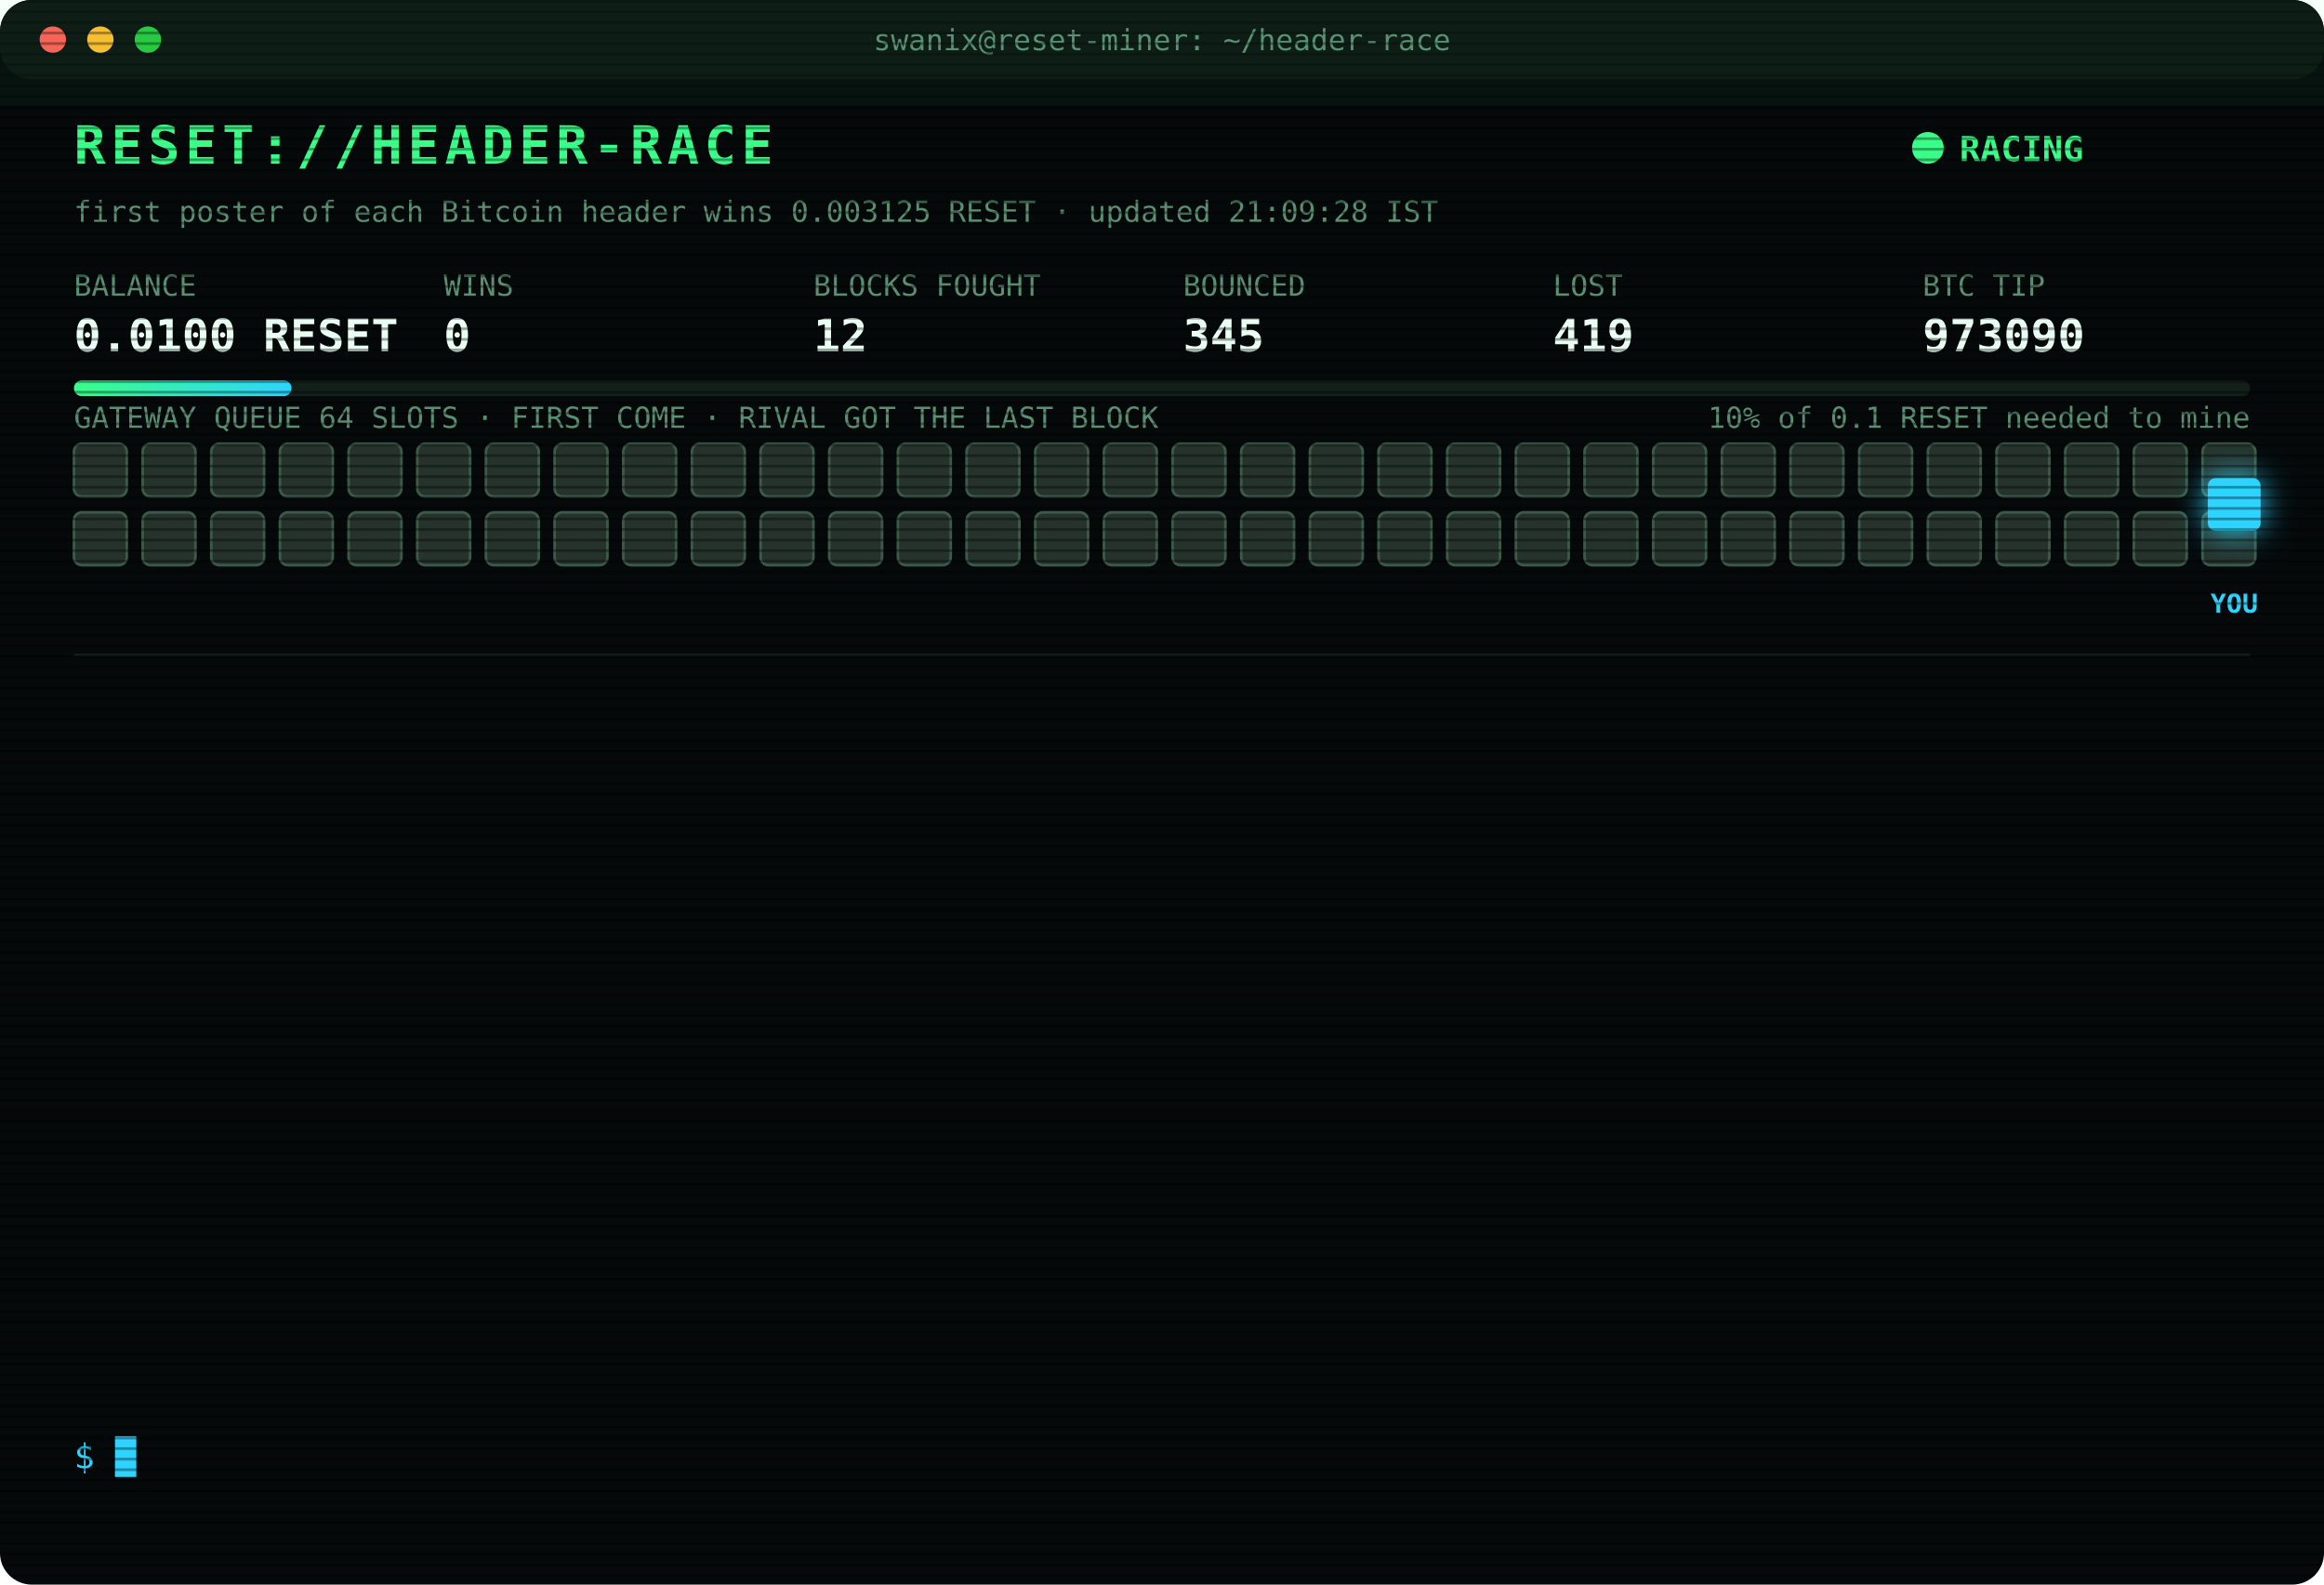
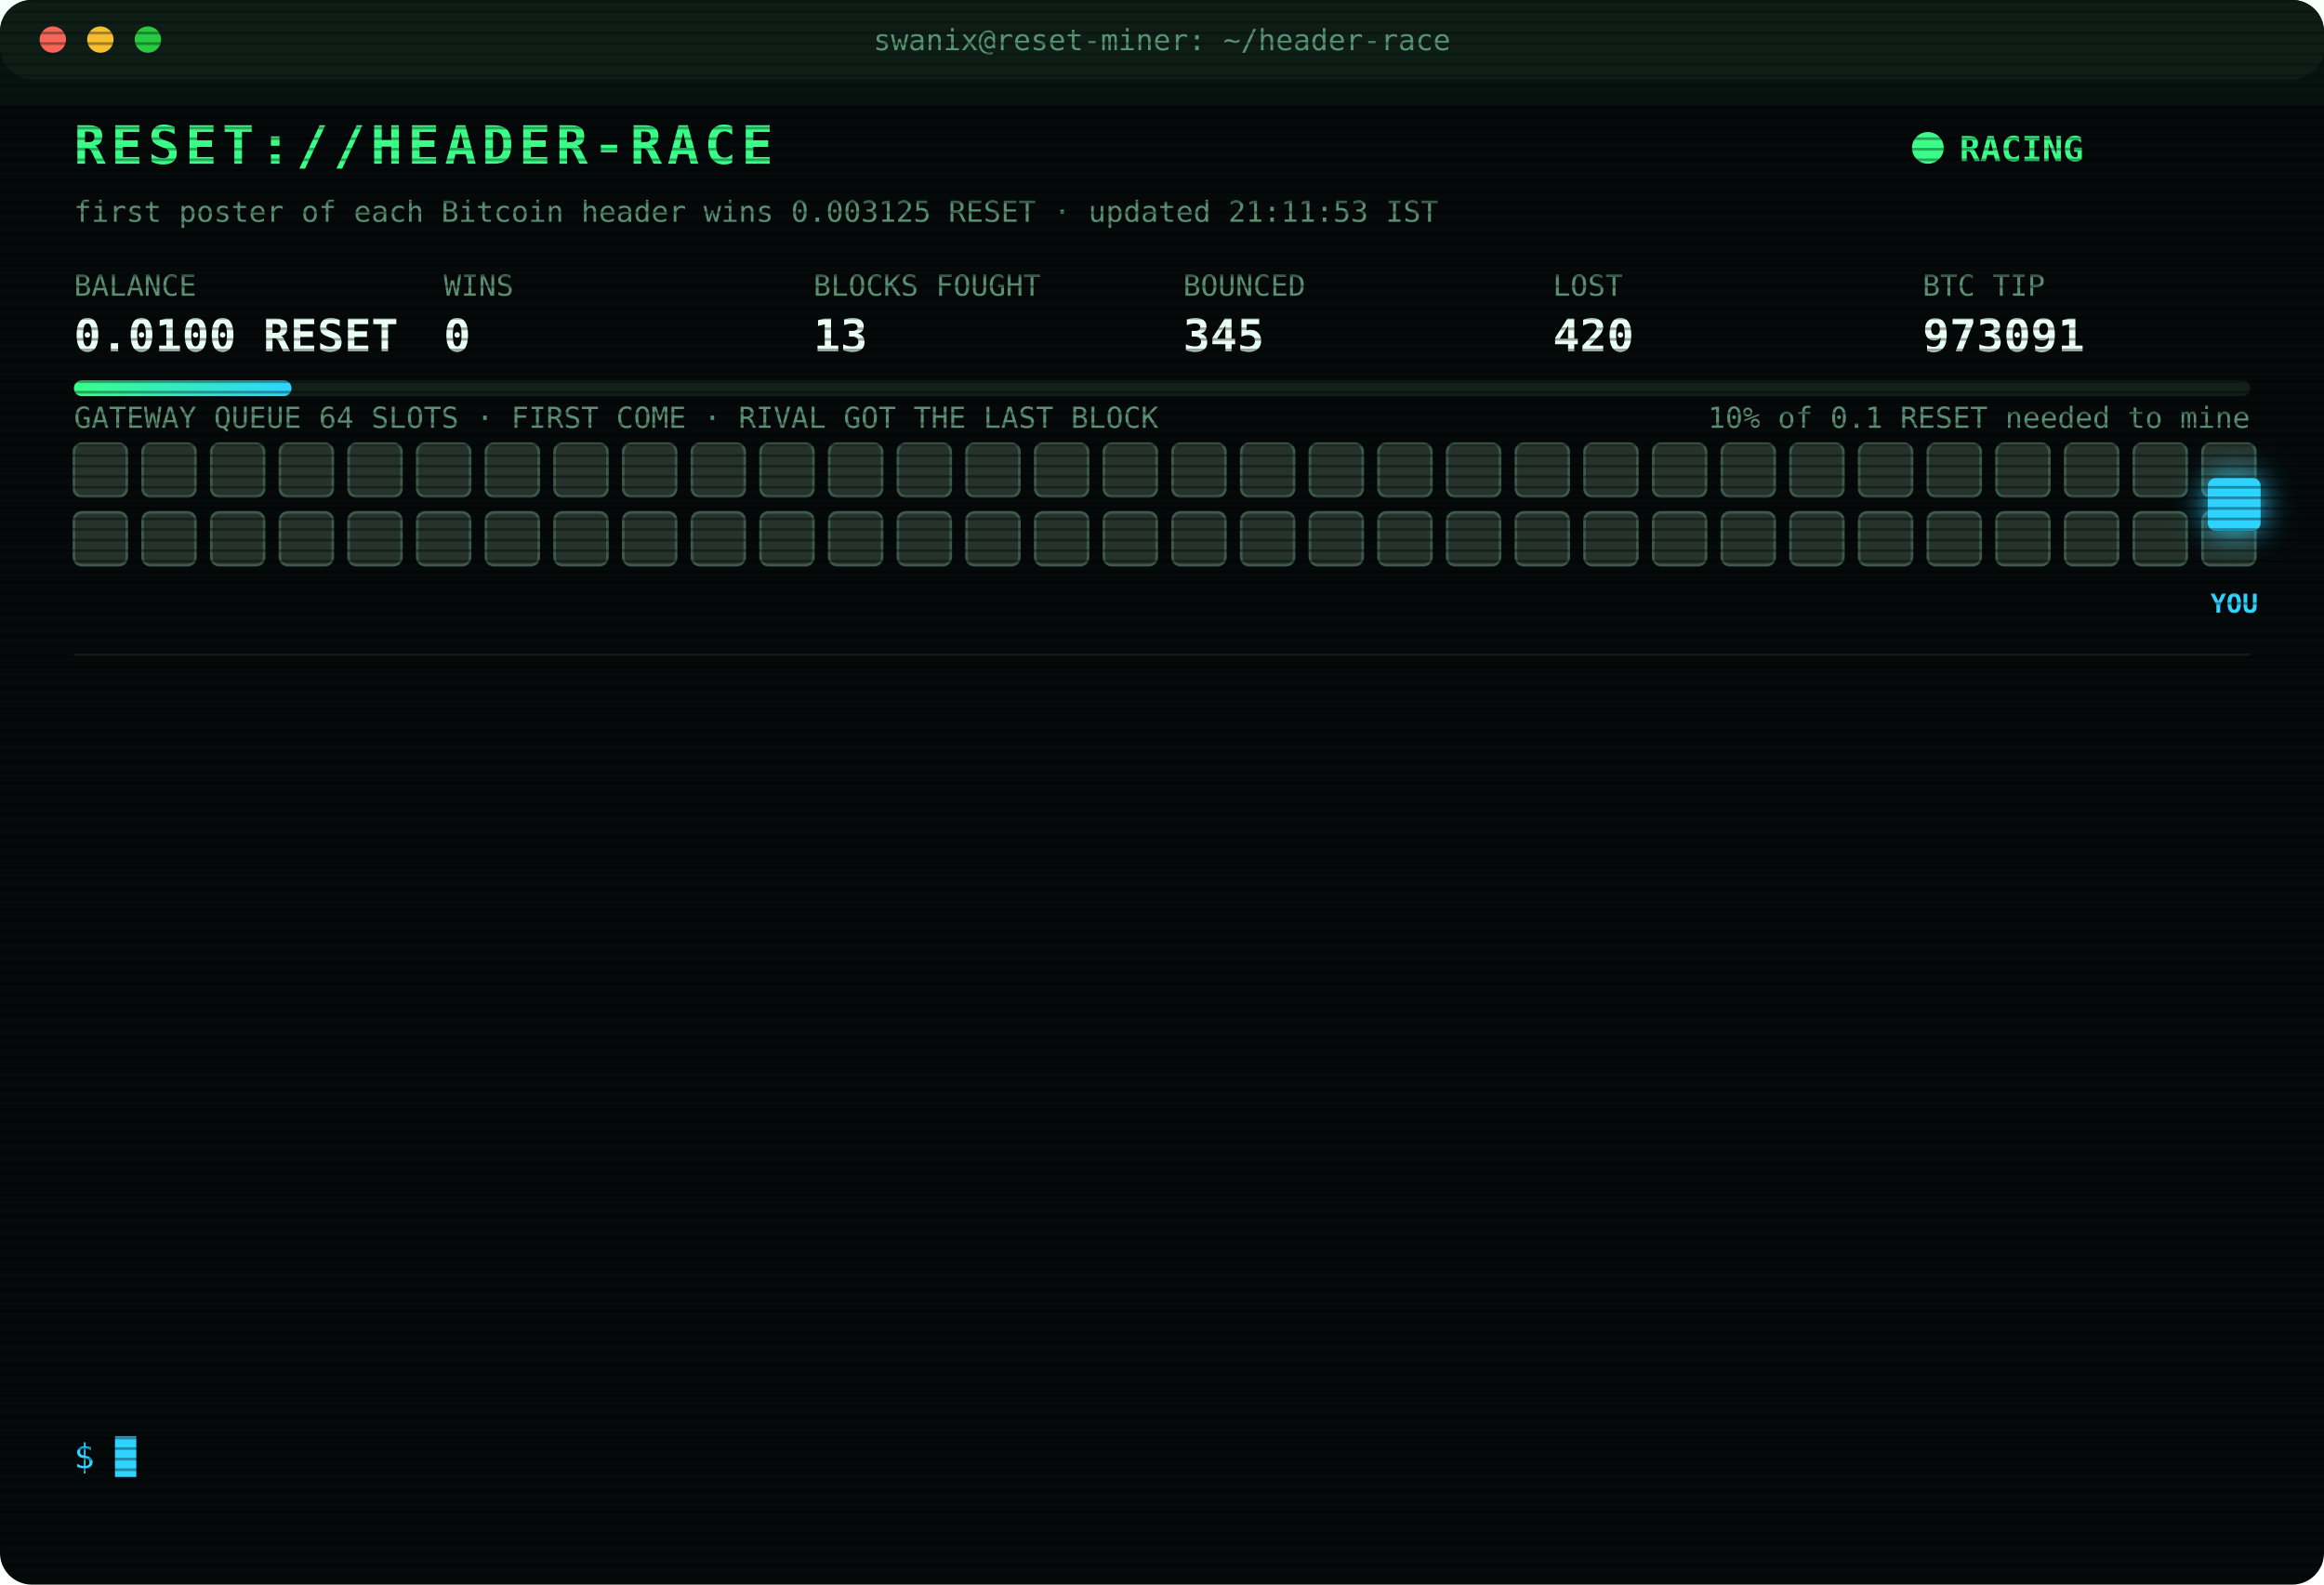
<svg xmlns="http://www.w3.org/2000/svg" width="880" height="600" viewBox="0 0 880 600" font-family="ui-monospace,SFMono-Regular,Menlo,Consolas,monospace">
  <style>
text{font-size:13px;fill:#7CFFB2}
.title{font-size:20px;font-weight:700;fill:#39FF88;letter-spacing:2px;animation:glitch 3s infinite steps(1)}
.sub{fill:#2fd3ff}.k{fill:#5a8f73;font-size:11px}.v{font-size:17px;font-weight:700;fill:#eafff3}
.ts{fill:#3f6b56}.boot{fill:#2fd3ff}.dim{fill:#5a8f73}.bad{fill:#ff4d6d}.warn{fill:#ffd23f}.mag{fill:#ff5cf0}.win{fill:#39FF88;font-weight:700}
.tag{font-size:10px;fill:#2fd3ff;font-weight:700}
.rival{fill:#26332c;stroke:#3c5a49;animation:jam 1.2s infinite alternate}
.idle{fill:#141c18;stroke:#22302a;animation:breathe 4s infinite}
.me{fill:#2fd3ff;filter:drop-shadow(0 0 6px #2fd3ff)}
.hover{animation:nudge 1.1s infinite ease-in-out}.bounce{animation:kick 1.4s infinite}
.ln{opacity:0;animation:in .4s forwards}
.cur{animation:blink 1s infinite steps(1)}
.scan{animation:scan 6s infinite linear}
.led{animation:blink 1.4s infinite}
@keyframes in{from{opacity:0;transform:translateX(-6px)}to{opacity:1;transform:none}}
@keyframes blink{50%{opacity:0}}
@keyframes jam{to{fill:#33463b}}
@keyframes breathe{50%{opacity:.4}}
@keyframes nudge{50%{transform:translateX(-10px)}}
@keyframes kick{0%,100%{transform:none}30%{transform:translateX(-14px)}55%{transform:translateX(10px) translateY(-6px)}}
@keyframes glitch{0%,92%{transform:none}93%{transform:translateX(2px);fill:#ff4d6d}95%{transform:translateX(-2px);fill:#2fd3ff}97%{transform:none}}
@keyframes scan{from{transform:translateY(-40px)}to{transform:translateY(600px)}}
</style>
  <defs>
    <pattern id="sl" width="4" height="4" patternUnits="userSpaceOnUse">
      <rect width="4" height="1" fill="#000" opacity=".35" />
    </pattern>
    <linearGradient id="bar">
      <stop offset="0" stop-color="#39FF88" />
      <stop offset="1" stop-color="#2fd3ff" />
    </linearGradient>
  </defs>
  <rect width="880" height="600" rx="12" fill="#05090a" />
  <rect width="880" height="30" rx="12" fill="#0d1512" />
  <circle cx="20" cy="15" r="5" fill="#ff5f57" />
  <circle cx="38" cy="15" r="5" fill="#febc2e" />
  <circle cx="56" cy="15" r="5" fill="#28c840" />
  <text x="440" y="19" text-anchor="middle" class="k">swanix@reset-miner: ~/header-race</text>
  <text x="28" y="62" class="title">RESET://HEADER-RACE</text>
  <circle class="led" cx="730" cy="56" r="6" fill="#39FF88" />
  <text x="742" y="61" class="win">RACING</text>
-   <text x="28" y="84" class="k">first poster of each Bitcoin header wins 0.003125 RESET · updated 21:09:28 IST</text>
+   <text x="28" y="84" class="k">first poster of each Bitcoin header wins 0.003125 RESET · updated 21:11:53 IST</text>
  <text x="28" y="112" class="k">BALANCE</text>
  <text x="28" y="133" class="v">0.0100 RESET</text>
  <text x="168" y="112" class="k">WINS</text>
  <text x="168" y="133" class="v">0</text>
  <text x="308" y="112" class="k">BLOCKS FOUGHT</text>
-   <text x="308" y="133" class="v">12</text>
+   <text x="308" y="133" class="v">13</text>
  <text x="448" y="112" class="k">BOUNCED</text>
  <text x="448" y="133" class="v">345</text>
  <text x="588" y="112" class="k">LOST</text>
-   <text x="588" y="133" class="v">419</text>
+   <text x="588" y="133" class="v">420</text>
  <text x="728" y="112" class="k">BTC TIP</text>
-   <text x="728" y="133" class="v">973090</text>
+   <text x="728" y="133" class="v">973091</text>
  <rect x="28" y="144" width="824" height="6" rx="3" fill="#13201a" />
  <rect x="28" y="144" width="82.4" height="6" rx="3" fill="url(#bar)" />
  <text x="852" y="162" text-anchor="end" class="k">10% of 0.1 RESET needed to mine</text>
  <text x="28" y="162" class="k">GATEWAY QUEUE 64 SLOTS · FIRST COME · RIVAL GOT THE LAST BLOCK</text>
  <rect class="rival" x="28" y="168" width="20" height="20" rx="3" style="animation-delay:0.00s" />
  <rect class="rival" x="54" y="168" width="20" height="20" rx="3" style="animation-delay:0.05s" />
  <rect class="rival" x="80" y="168" width="20" height="20" rx="3" style="animation-delay:0.10s" />
  <rect class="rival" x="106" y="168" width="20" height="20" rx="3" style="animation-delay:0.15s" />
  <rect class="rival" x="132" y="168" width="20" height="20" rx="3" style="animation-delay:0.20s" />
  <rect class="rival" x="158" y="168" width="20" height="20" rx="3" style="animation-delay:0.25s" />
  <rect class="rival" x="184" y="168" width="20" height="20" rx="3" style="animation-delay:0.30s" />
  <rect class="rival" x="210" y="168" width="20" height="20" rx="3" style="animation-delay:0.35s" />
  <rect class="rival" x="236" y="168" width="20" height="20" rx="3" style="animation-delay:0.40s" />
  <rect class="rival" x="262" y="168" width="20" height="20" rx="3" style="animation-delay:0.45s" />
  <rect class="rival" x="288" y="168" width="20" height="20" rx="3" style="animation-delay:0.50s" />
  <rect class="rival" x="314" y="168" width="20" height="20" rx="3" style="animation-delay:0.55s" />
  <rect class="rival" x="340" y="168" width="20" height="20" rx="3" style="animation-delay:0.60s" />
  <rect class="rival" x="366" y="168" width="20" height="20" rx="3" style="animation-delay:0.65s" />
  <rect class="rival" x="392" y="168" width="20" height="20" rx="3" style="animation-delay:0.70s" />
  <rect class="rival" x="418" y="168" width="20" height="20" rx="3" style="animation-delay:0.75s" />
  <rect class="rival" x="444" y="168" width="20" height="20" rx="3" style="animation-delay:0.80s" />
  <rect class="rival" x="470" y="168" width="20" height="20" rx="3" style="animation-delay:0.85s" />
  <rect class="rival" x="496" y="168" width="20" height="20" rx="3" style="animation-delay:0.90s" />
  <rect class="rival" x="522" y="168" width="20" height="20" rx="3" style="animation-delay:0.95s" />
  <rect class="rival" x="548" y="168" width="20" height="20" rx="3" style="animation-delay:1.00s" />
  <rect class="rival" x="574" y="168" width="20" height="20" rx="3" style="animation-delay:1.05s" />
  <rect class="rival" x="600" y="168" width="20" height="20" rx="3" style="animation-delay:1.10s" />
  <rect class="rival" x="626" y="168" width="20" height="20" rx="3" style="animation-delay:1.15s" />
  <rect class="rival" x="652" y="168" width="20" height="20" rx="3" style="animation-delay:1.20s" />
  <rect class="rival" x="678" y="168" width="20" height="20" rx="3" style="animation-delay:1.25s" />
  <rect class="rival" x="704" y="168" width="20" height="20" rx="3" style="animation-delay:1.30s" />
  <rect class="rival" x="730" y="168" width="20" height="20" rx="3" style="animation-delay:1.35s" />
  <rect class="rival" x="756" y="168" width="20" height="20" rx="3" style="animation-delay:1.40s" />
  <rect class="rival" x="782" y="168" width="20" height="20" rx="3" style="animation-delay:1.45s" />
  <rect class="rival" x="808" y="168" width="20" height="20" rx="3" style="animation-delay:1.50s" />
  <rect class="rival" x="834" y="168" width="20" height="20" rx="3" style="animation-delay:1.55s" />
  <rect class="rival" x="28" y="194" width="20" height="20" rx="3" style="animation-delay:1.60s" />
  <rect class="rival" x="54" y="194" width="20" height="20" rx="3" style="animation-delay:1.65s" />
  <rect class="rival" x="80" y="194" width="20" height="20" rx="3" style="animation-delay:1.70s" />
  <rect class="rival" x="106" y="194" width="20" height="20" rx="3" style="animation-delay:1.75s" />
  <rect class="rival" x="132" y="194" width="20" height="20" rx="3" style="animation-delay:1.80s" />
  <rect class="rival" x="158" y="194" width="20" height="20" rx="3" style="animation-delay:1.85s" />
  <rect class="rival" x="184" y="194" width="20" height="20" rx="3" style="animation-delay:1.90s" />
  <rect class="rival" x="210" y="194" width="20" height="20" rx="3" style="animation-delay:1.95s" />
  <rect class="rival" x="236" y="194" width="20" height="20" rx="3" style="animation-delay:2.00s" />
  <rect class="rival" x="262" y="194" width="20" height="20" rx="3" style="animation-delay:2.05s" />
  <rect class="rival" x="288" y="194" width="20" height="20" rx="3" style="animation-delay:2.10s" />
  <rect class="rival" x="314" y="194" width="20" height="20" rx="3" style="animation-delay:2.15s" />
  <rect class="rival" x="340" y="194" width="20" height="20" rx="3" style="animation-delay:2.20s" />
  <rect class="rival" x="366" y="194" width="20" height="20" rx="3" style="animation-delay:2.25s" />
  <rect class="rival" x="392" y="194" width="20" height="20" rx="3" style="animation-delay:2.30s" />
  <rect class="rival" x="418" y="194" width="20" height="20" rx="3" style="animation-delay:2.35s" />
  <rect class="rival" x="444" y="194" width="20" height="20" rx="3" style="animation-delay:2.40s" />
  <rect class="rival" x="470" y="194" width="20" height="20" rx="3" style="animation-delay:2.45s" />
  <rect class="rival" x="496" y="194" width="20" height="20" rx="3" style="animation-delay:2.50s" />
  <rect class="rival" x="522" y="194" width="20" height="20" rx="3" style="animation-delay:2.55s" />
  <rect class="rival" x="548" y="194" width="20" height="20" rx="3" style="animation-delay:2.60s" />
  <rect class="rival" x="574" y="194" width="20" height="20" rx="3" style="animation-delay:2.65s" />
  <rect class="rival" x="600" y="194" width="20" height="20" rx="3" style="animation-delay:2.70s" />
  <rect class="rival" x="626" y="194" width="20" height="20" rx="3" style="animation-delay:2.75s" />
  <rect class="rival" x="652" y="194" width="20" height="20" rx="3" style="animation-delay:2.80s" />
  <rect class="rival" x="678" y="194" width="20" height="20" rx="3" style="animation-delay:2.85s" />
  <rect class="rival" x="704" y="194" width="20" height="20" rx="3" style="animation-delay:2.90s" />
  <rect class="rival" x="730" y="194" width="20" height="20" rx="3" style="animation-delay:2.95s" />
  <rect class="rival" x="756" y="194" width="20" height="20" rx="3" style="animation-delay:3.00s" />
  <rect class="rival" x="782" y="194" width="20" height="20" rx="3" style="animation-delay:3.05s" />
  <rect class="rival" x="808" y="194" width="20" height="20" rx="3" style="animation-delay:3.10s" />
  <rect class="rival" x="834" y="194" width="20" height="20" rx="3" style="animation-delay:3.15s" />
  <g class="hover">
    <rect class="me" x="836" y="181" width="20" height="20" rx="3" />
    <text class="tag" x="846" y="232" text-anchor="middle">YOU</text>
  </g>
  <line x1="28" x2="852" y1="248" y2="248" stroke="#13201a" />
  <g class="ln" style="animation-delay:0.40s">
-     <text x="28" y="270" class="ts">18:53:56</text>
-     <text x="104" y="270" class="bad">[LOST] #973075 taken by a rival miner</text>
+     <text x="28" y="270" class="ts">21:09:58</text>
+     <text x="104" y="270" class="bad">[GATEWAY DOWN] no response · 418ms</text>
  </g>
  <g class="ln" style="animation-delay:0.65s">
-     <text x="28" y="292" class="ts">19:12:15</text>
-     <text x="104" y="292" class="bad">[LOST] #973076 taken by a rival miner</text>
+     <text x="28" y="292" class="ts">21:10:29</text>
+     <text x="104" y="292" class="bad">[GATEWAY DOWN] no response · 397ms</text>
  </g>
  <g class="ln" style="animation-delay:0.90s">
-     <text x="28" y="314" class="ts">19:15:55</text>
-     <text x="104" y="314" class="bad">[LOST] #973077 taken by a rival miner</text>
+     <text x="28" y="314" class="ts">21:10:59</text>
+     <text x="104" y="314" class="bad">[GATEWAY DOWN] no response · 410ms</text>
  </g>
  <g class="ln" style="animation-delay:1.15s">
-     <text x="28" y="336" class="ts">19:19:45</text>
-     <text x="104" y="336" class="bad">[LOST] #973078 taken by a rival miner</text>
+     <text x="28" y="336" class="ts">21:11:30</text>
+     <text x="104" y="336" class="bad">[GATEWAY DOWN] no response · 403ms</text>
  </g>
  <g class="ln" style="animation-delay:1.40s">
-     <text x="28" y="358" class="ts">19:25:44</text>
-     <text x="104" y="358" class="bad">[LOST] #973079 taken by a rival miner</text>
+     <text x="28" y="358" class="ts">21:11:40</text>
+     <text x="104" y="358" class="bad">[GATEWAY DOWN] no response · 413ms</text>
  </g>
  <g class="ln" style="animation-delay:1.65s">
-     <text x="28" y="380" class="ts">19:45:25</text>
-     <text x="104" y="380" class="bad">[LOST] #973080 taken by a rival miner</text>
+     <text x="28" y="380" class="ts">21:11:41</text>
+     <text x="104" y="380" class="bad">[GATEWAY DOWN] no response · 371ms</text>
  </g>
  <g class="ln" style="animation-delay:1.90s">
-     <text x="28" y="402" class="ts">20:09:22</text>
-     <text x="104" y="402" class="bad">[LOST] #973082 taken by a rival miner</text>
+     <text x="28" y="402" class="ts">21:11:42</text>
+     <text x="104" y="402" class="bad">[GATEWAY DOWN] no response · 120ms</text>
  </g>
  <g class="ln" style="animation-delay:2.15s">
-     <text x="28" y="424" class="ts">20:18:19</text>
-     <text x="104" y="424" class="bad">[LOST] #973084 taken by a rival miner</text>
+     <text x="28" y="424" class="ts">21:11:43</text>
+     <text x="104" y="424" class="bad">[GATEWAY DOWN] no response · 409ms</text>
  </g>
  <g class="ln" style="animation-delay:2.40s">
-     <text x="28" y="446" class="ts">20:19:01</text>
-     <text x="104" y="446" class="bad">[LOST] #973085 taken by a rival miner</text>
+     <text x="28" y="446" class="ts">21:11:44</text>
+     <text x="104" y="446" class="bad">[GATEWAY DOWN] no response · 381ms</text>
  </g>
  <g class="ln" style="animation-delay:2.65s">
-     <text x="28" y="468" class="ts">20:48:56</text>
-     <text x="104" y="468" class="bad">[LOST] #973088 taken by a rival miner</text>
+     <text x="28" y="468" class="ts">21:11:45</text>
+     <text x="104" y="468" class="bad">[GATEWAY DOWN] no response · 374ms</text>
  </g>
  <g class="ln" style="animation-delay:2.90s">
-     <text x="28" y="490" class="ts">20:56:00</text>
-     <text x="104" y="490" class="bad">[LOST] #973089 taken by a rival miner</text>
+     <text x="28" y="490" class="ts">21:11:52</text>
+     <text x="104" y="490" class="mag">[??] #973091 sent, no receipt · may have landed</text>
  </g>
  <g class="ln" style="animation-delay:3.15s">
-     <text x="28" y="512" class="ts">21:09:28</text>
-     <text x="104" y="512" class="bad">[GATEWAY DOWN] no response · 416ms</text>
+     <text x="28" y="512" class="ts">21:11:53</text>
+     <text x="104" y="512" class="mag">[??] #973091 sent, no receipt · may have landed</text>
  </g>
  <g class="ln" style="animation-delay:3.40s">
-     <text x="28" y="534" class="ts">21:09:28</text>
-     <text x="104" y="534" class="bad">[LOST] #973090 taken by a rival miner</text>
+     <text x="28" y="534" class="ts">21:11:53</text>
+     <text x="104" y="534" class="bad">[LOST] #973091 taken by a rival miner</text>
  </g>
  <text x="28" y="556" class="sub">$ <tspan class="cur">█</tspan>
  </text>
  <rect width="880" height="600" rx="12" fill="url(#sl)" pointer-events="none" />
  <rect class="scan" width="880" height="40" fill="#39FF88" opacity=".04" />
</svg>
